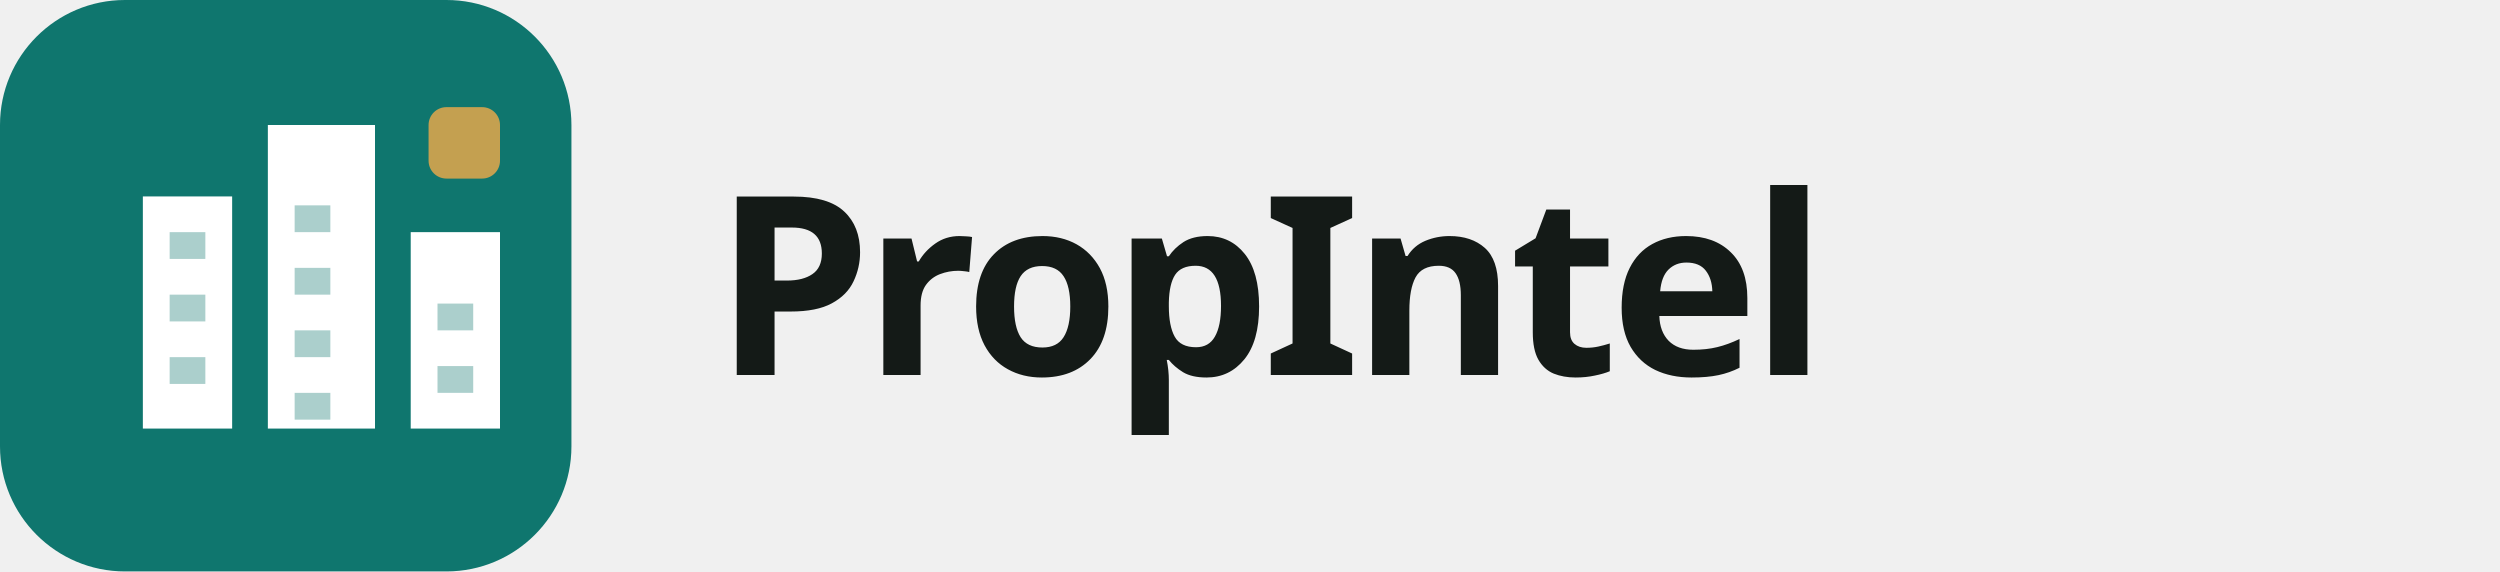
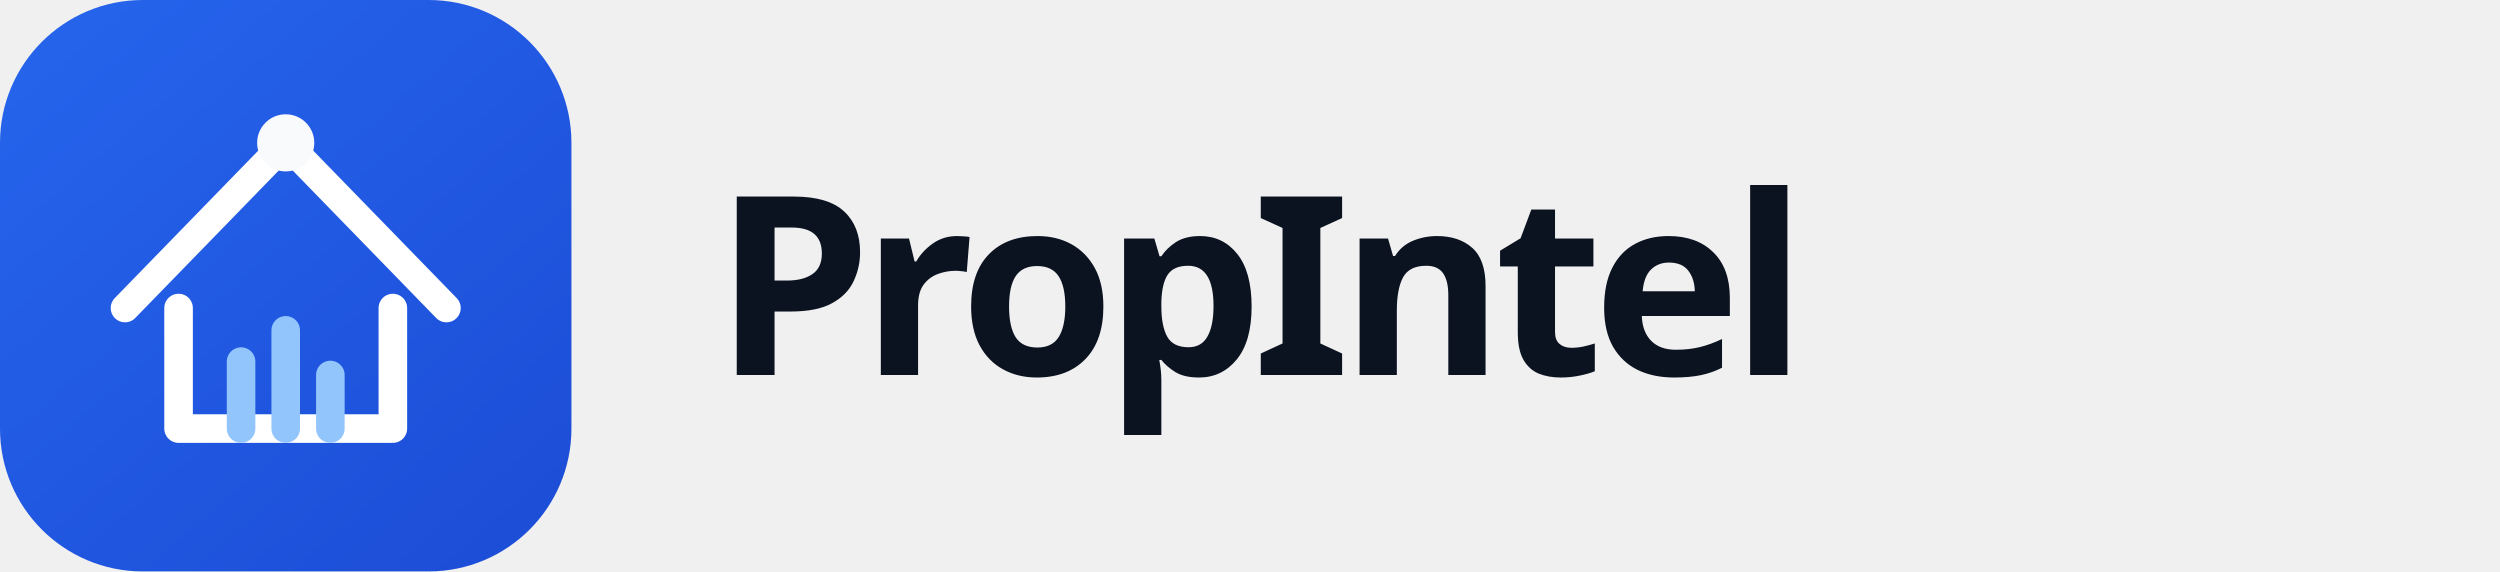
<svg xmlns="http://www.w3.org/2000/svg" viewBox="0 0 280 64" fill="none" role="img" aria-label="PropIntel">
-   <rect width="64" height="64" rx="14" fill="#0f766e" />
-   <path fill="#ffffff" d="M16 48V22h10v26H16zm14 0V14h12v34H30zm16 0V26h10v22H46z" />
-   <path fill="#0f766e" fill-opacity="0.35" d="M19 26h4v3h-4v-3zm0 7h4v3h-4v-3zm0 7h4v3h-4v-3zm14-17h4v3h-4v-3zm0 7h4v3h-4v-3zm0 7h4v3h-4v-3zm0 7h4v3h-4v-3zm16-10h4v3h-4v-3zm0 7h4v3h-4v-3z" />
-   <rect x="48" y="12" width="8" height="8" rx="2" fill="#c4a050" />
-   <text x="80" y="42" fill="#141a17" font-family="Syne, Outfit, ui-sans-serif, system-ui, sans-serif" font-size="28" font-weight="700" letter-spacing="-0.03em">PropIntel</text>
+   <defs>
+     <linearGradient id="pi-logo-bg" x1="8" y1="4" x2="56" y2="60" gradientUnits="userSpaceOnUse">
+       <stop stop-color="#2563EB" />
+       <stop offset="1" stop-color="#1D4ED8" />
+     </linearGradient>
+   </defs>
+   <rect width="64" height="64" rx="16" fill="url(#pi-logo-bg)" />
+   <path d="M14 34.5L32 16l18 18.5" stroke="#FFFFFF" stroke-width="3.2" stroke-linecap="round" stroke-linejoin="round" />
+   <path d="M20 34.5V48h24V34.5" stroke="#FFFFFF" stroke-width="3.2" stroke-linecap="round" stroke-linejoin="round" />
+   <path d="M27 48V40.5M32 48V37M37 48V42" stroke="#93C5FD" stroke-width="3.2" stroke-linecap="round" />
+   <circle cx="32" cy="16" r="3.2" fill="#F8FAFC" />
+   <text x="80" y="42" fill="#0B1220" font-family="Sora, Outfit, system-ui, sans-serif" font-size="28" font-weight="700" letter-spacing="-0.04em">PropIntel</text>
</svg>
